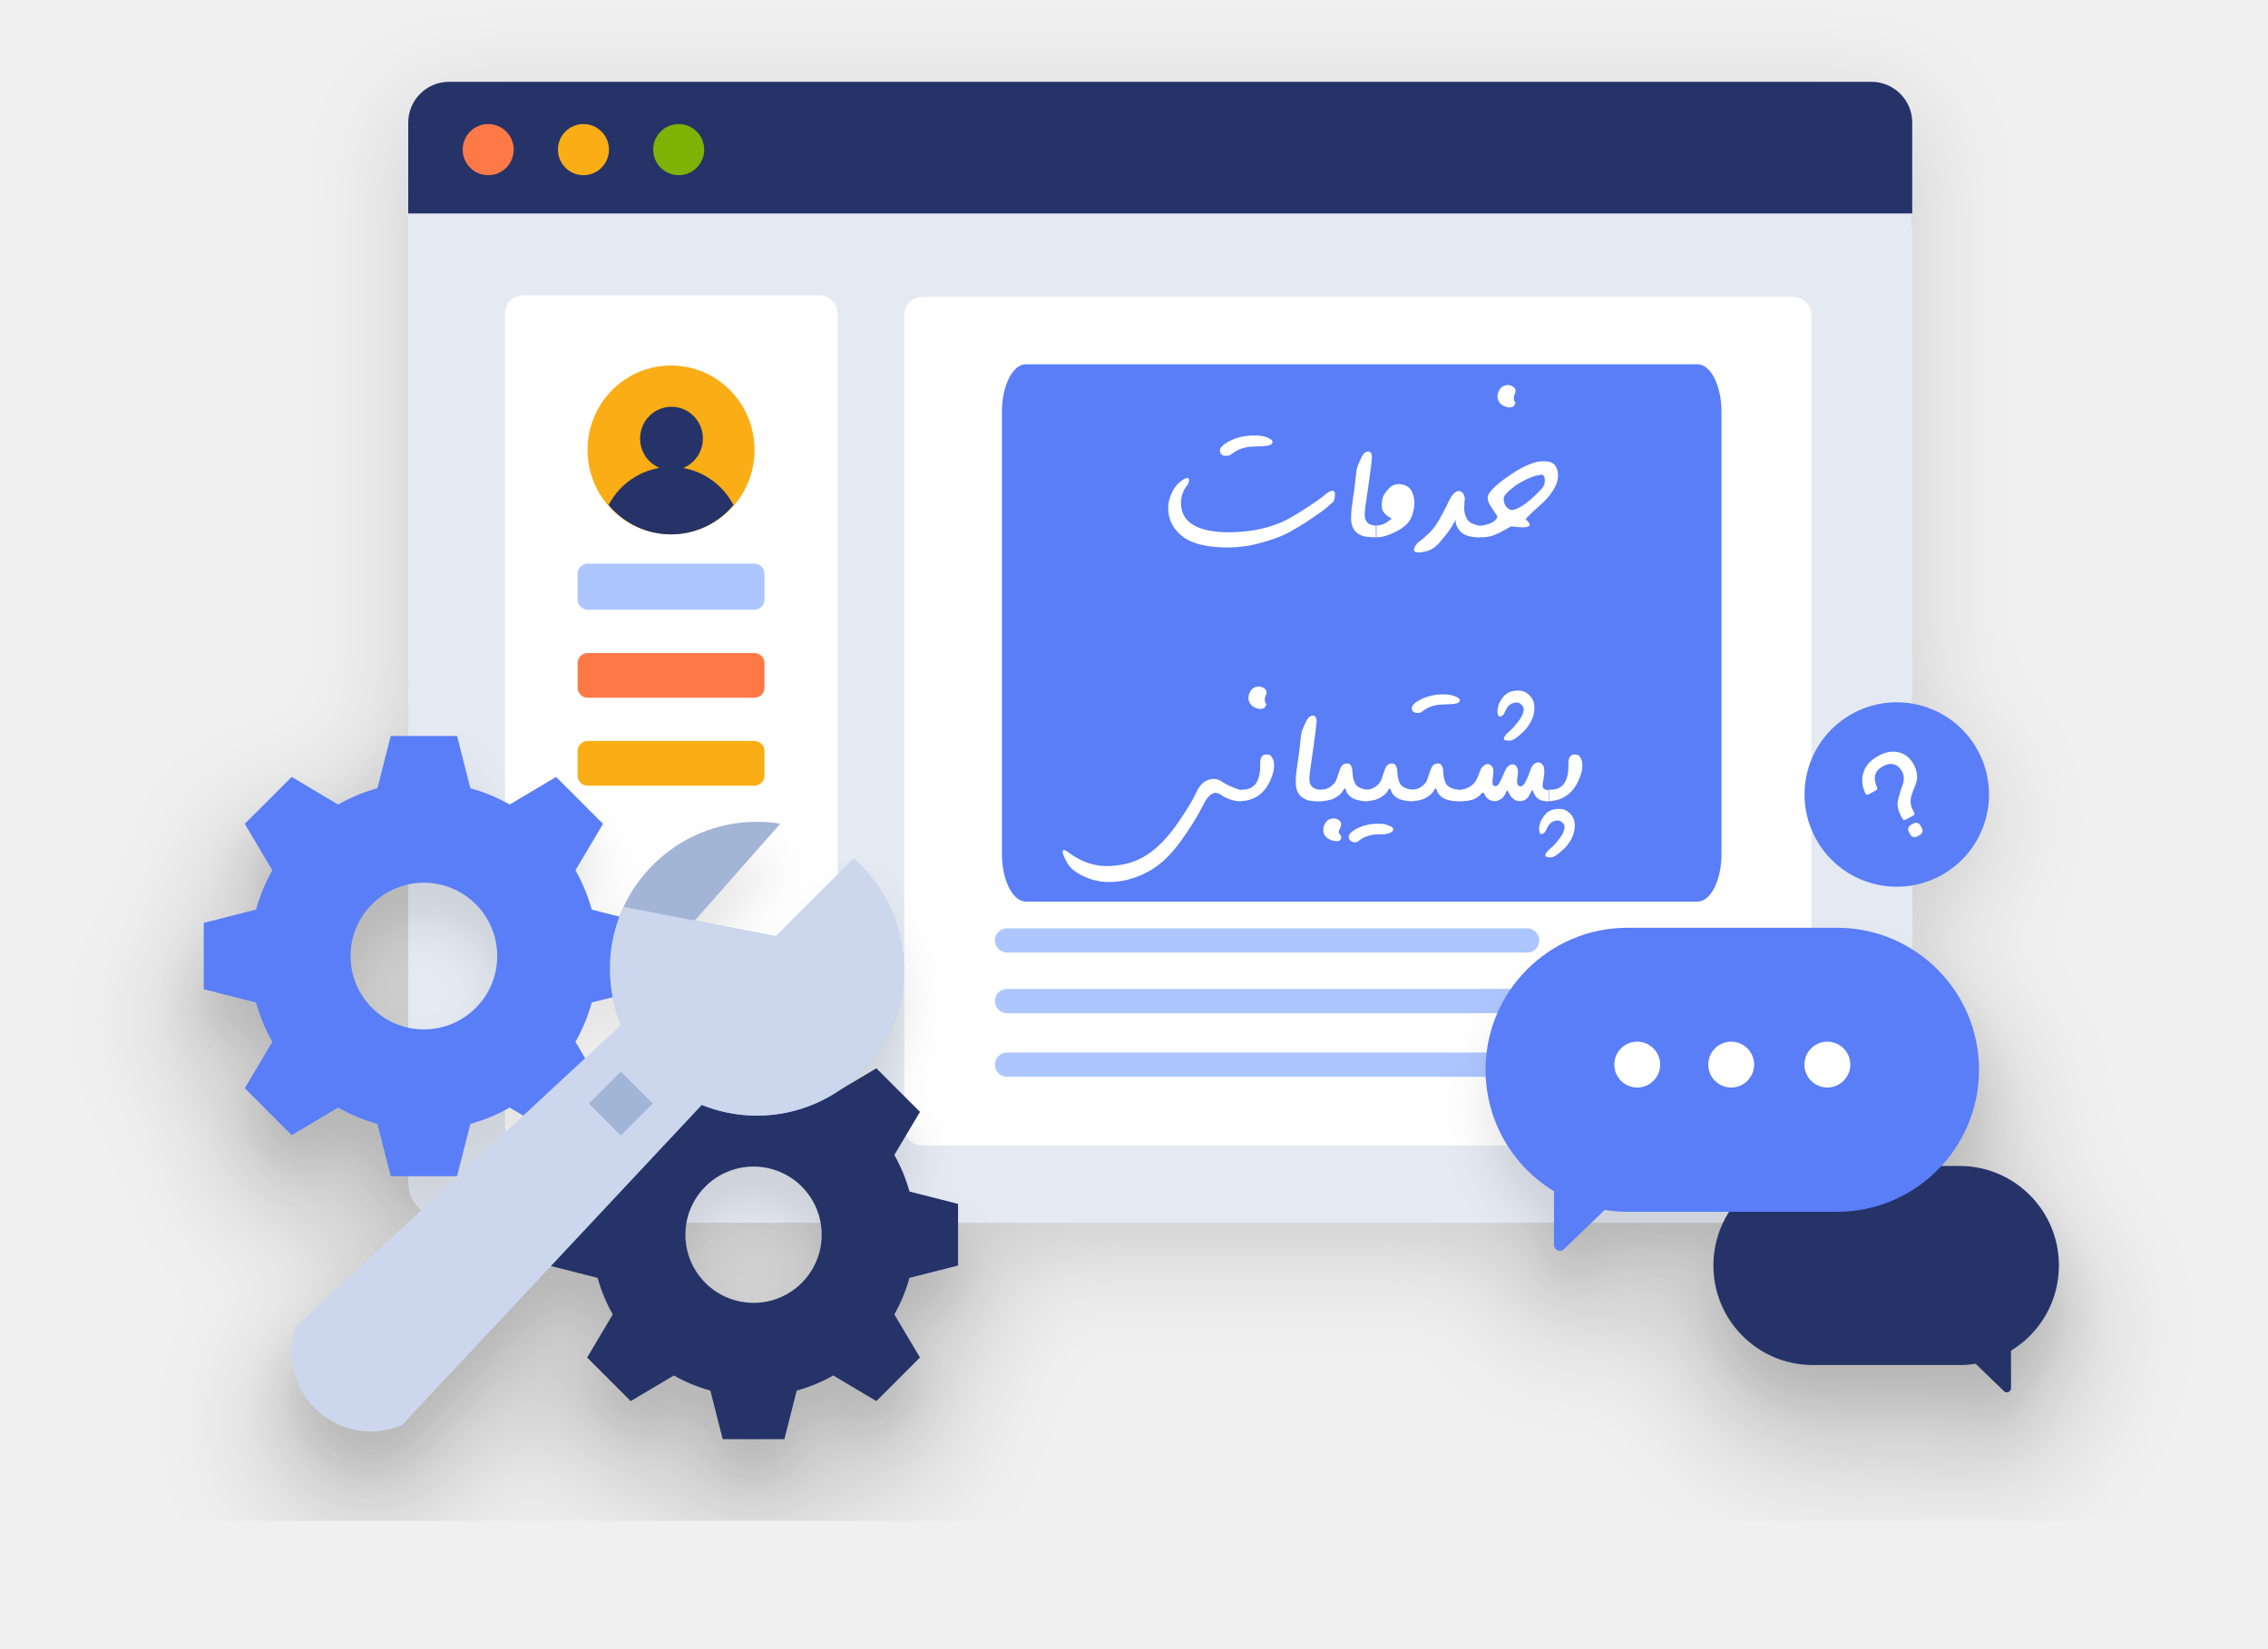
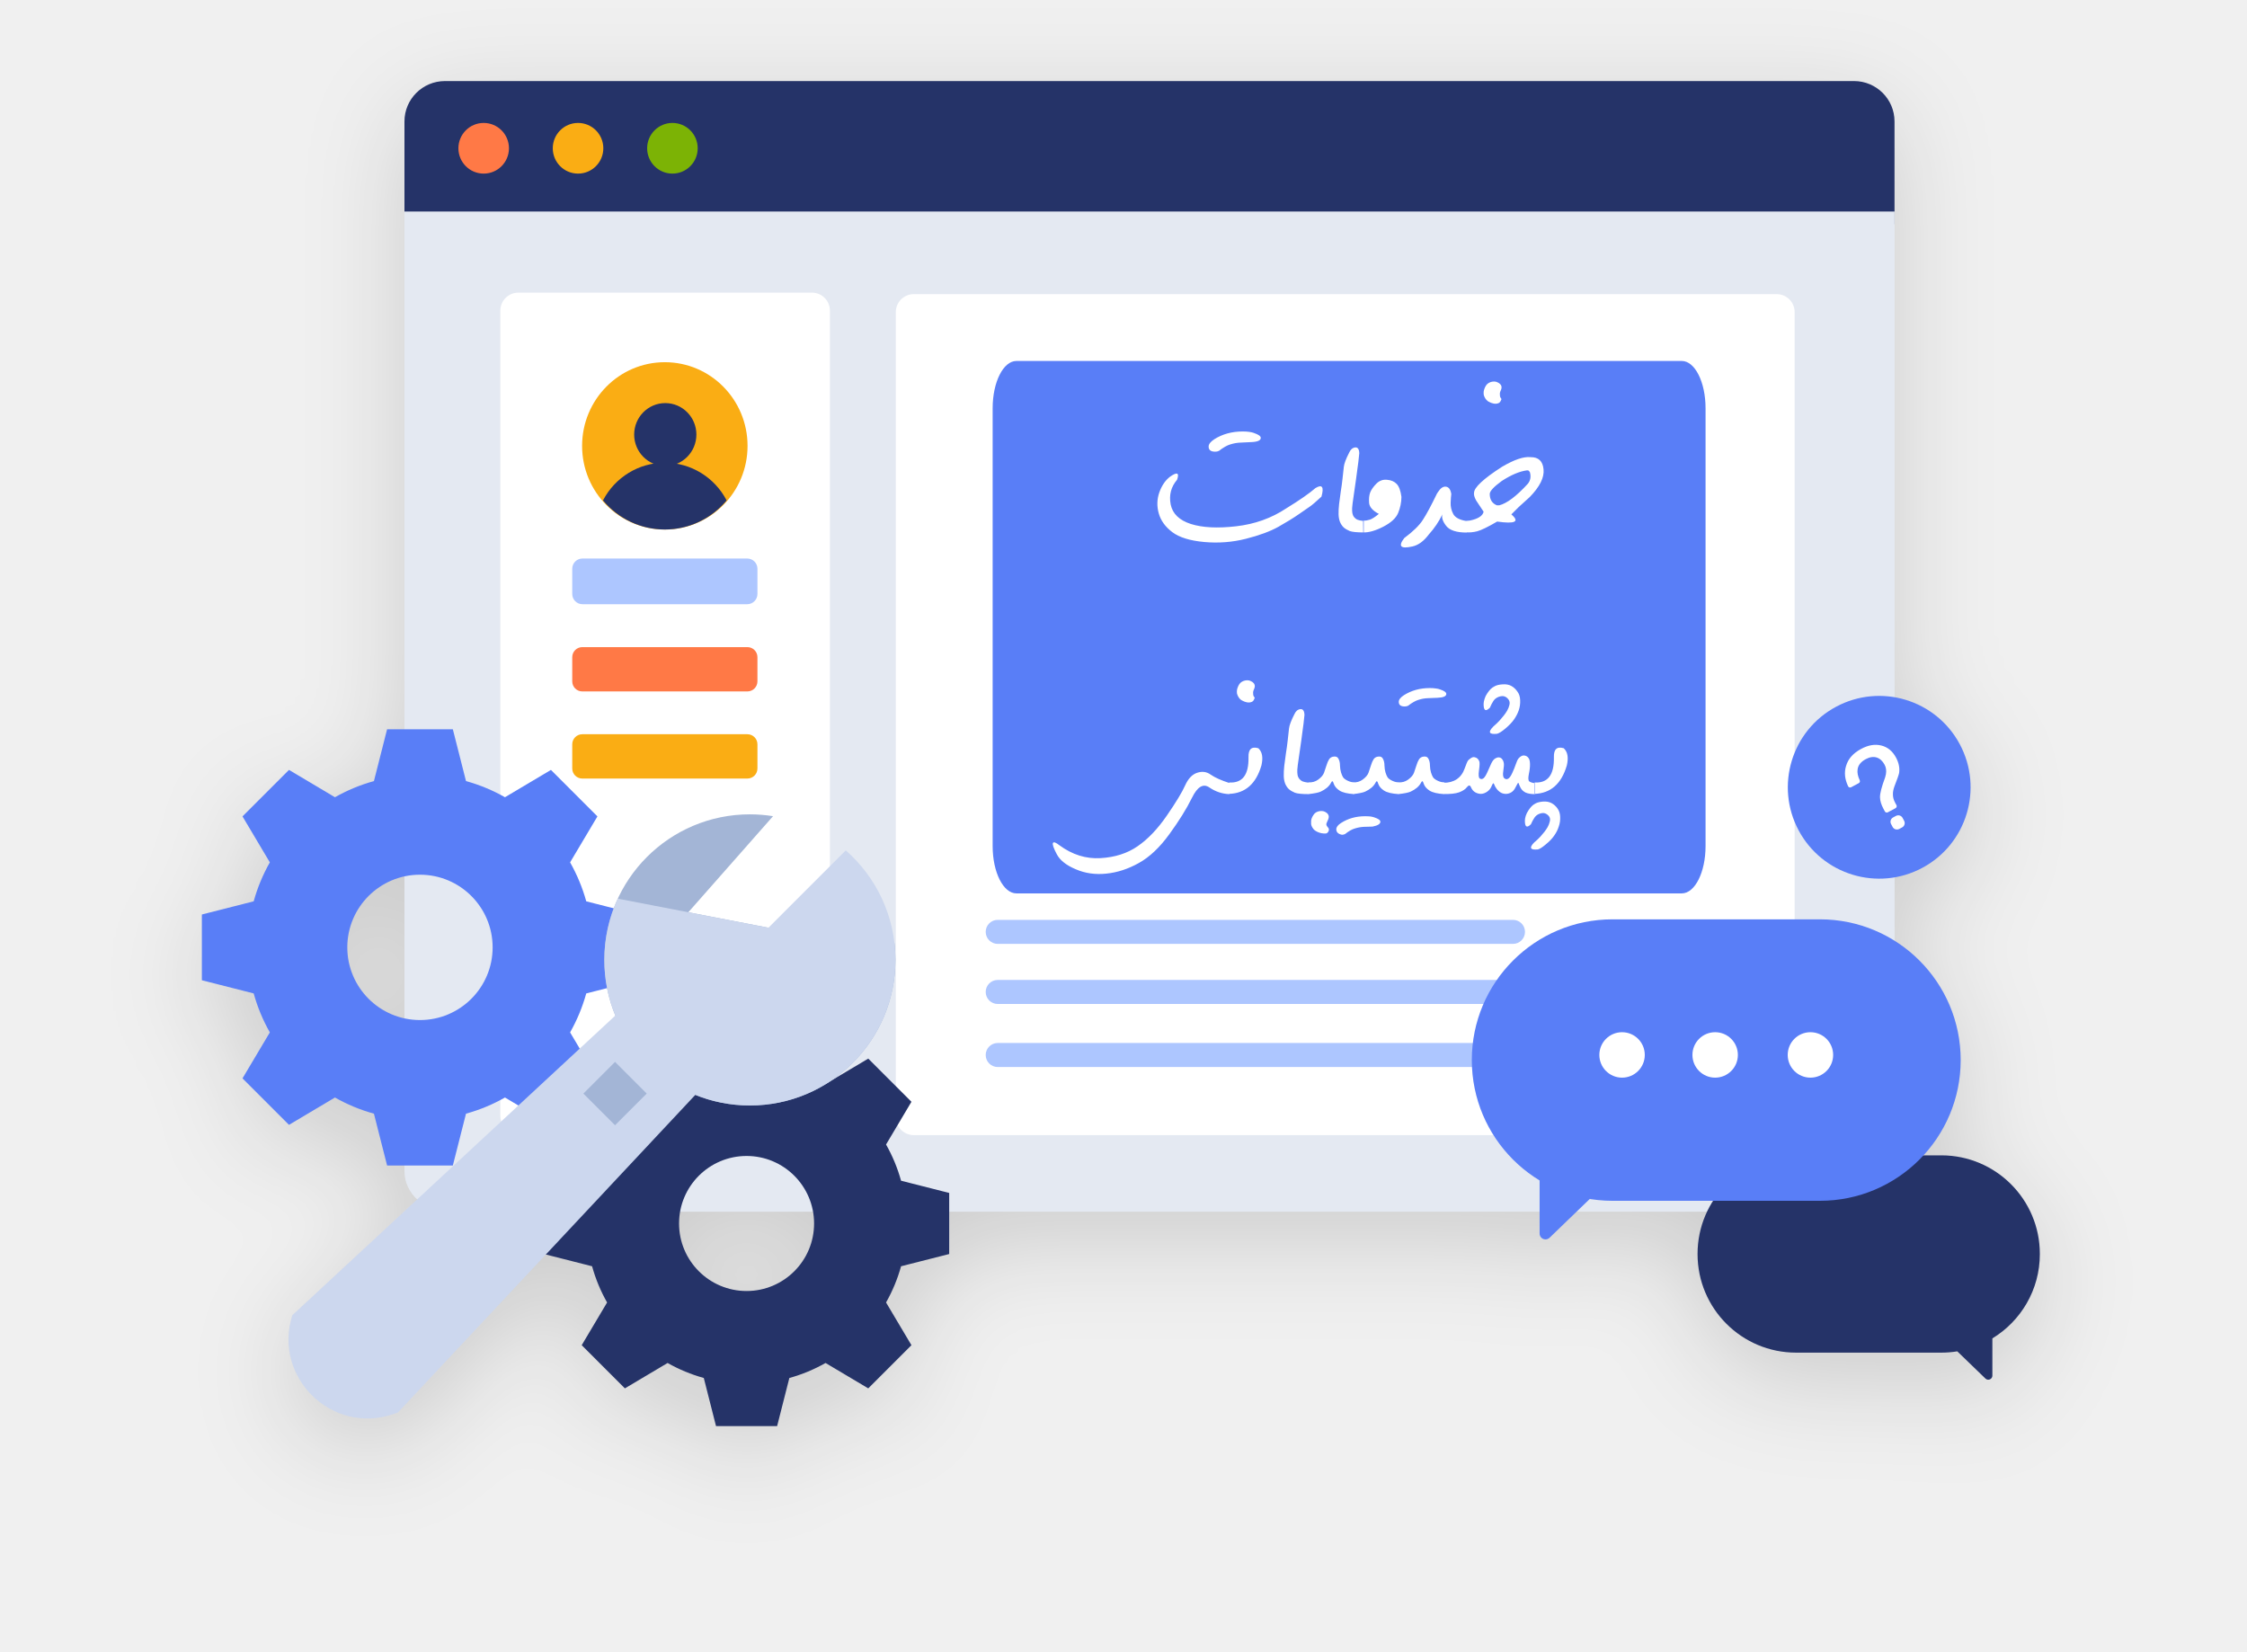
- <svg xmlns="http://www.w3.org/2000/svg" width="249" height="181" viewBox="0 0 249 181" fill="none">
-   <g clip-path="url(#clip0)" filter="url(#filter0_d)">
+ <svg xmlns="http://www.w3.org/2000/svg" width="249" height="183" viewBox="0 0 249 183" fill="none">
+   <g filter="url(#filter0_d)">
    <path fill-rule="evenodd" clip-rule="evenodd" d="M209.94 24.844H44.82V13.456C44.82 10.985 46.831 8.982 49.311 8.982H205.449C207.929 8.982 209.94 10.985 209.94 13.456V24.844Z" fill="#253368" />
    <path fill-rule="evenodd" clip-rule="evenodd" d="M56.4 16.43C56.4 17.981 55.146 19.238 53.599 19.238C52.052 19.238 50.798 17.981 50.798 16.43C50.798 14.88 52.052 13.623 53.599 13.623C55.146 13.623 56.4 14.88 56.4 16.43Z" fill="#FF7946" />
    <path fill-rule="evenodd" clip-rule="evenodd" d="M66.857 16.43C66.857 17.981 65.603 19.238 64.056 19.238C62.509 19.238 61.255 17.981 61.255 16.43C61.255 14.88 62.509 13.623 64.056 13.623C65.603 13.623 66.857 14.88 66.857 16.43Z" fill="#FAAD14" />
    <path fill-rule="evenodd" clip-rule="evenodd" d="M77.315 16.43C77.315 17.981 76.061 19.238 74.514 19.238C72.967 19.238 71.713 17.981 71.713 16.43C71.713 14.88 72.967 13.623 74.514 13.623C76.061 13.623 77.315 14.88 77.315 16.43Z" fill="#7CB305" />
    <path fill-rule="evenodd" clip-rule="evenodd" d="M49.822 134.276C47.06 134.276 44.82 132.276 44.82 129.808V23.441H209.949V129.808C209.949 132.276 207.709 134.276 204.947 134.276H49.822Z" fill="#E4E9F2" />
    <path d="M196.88 32.594H101.263C100.162 32.594 99.269 33.486 99.269 34.587V123.794C99.269 124.895 100.162 125.788 101.263 125.788H196.88C197.98 125.788 198.873 124.895 198.873 123.794V34.587C198.873 33.486 197.98 32.594 196.88 32.594Z" fill="white" />
    <path d="M89.974 32.428H57.438C56.338 32.428 55.445 33.32 55.445 34.421V123.628C55.445 124.729 56.338 125.621 57.438 125.621H89.974C91.074 125.621 91.966 124.729 91.966 123.628V34.421C91.966 33.32 91.074 32.428 89.974 32.428Z" fill="white" />
    <path d="M82.803 61.891H64.545C63.92 61.891 63.413 62.397 63.413 63.023V65.823C63.413 66.448 63.92 66.955 64.545 66.955H82.803C83.428 66.955 83.935 66.448 83.935 65.823V63.023C83.935 62.397 83.428 61.891 82.803 61.891Z" fill="#ADC6FF" />
    <path d="M82.82 71.709H64.528C63.912 71.709 63.413 72.208 63.413 72.824V75.505C63.413 76.121 63.912 76.62 64.528 76.62H82.82C83.436 76.62 83.935 76.121 83.935 75.505V72.824C83.935 72.208 83.436 71.709 82.82 71.709Z" fill="#FF7946" />
    <path d="M82.82 81.363H64.528C63.912 81.363 63.413 81.862 63.413 82.478V85.159C63.413 85.775 63.912 86.274 64.528 86.274H82.82C83.436 86.274 83.935 85.775 83.935 85.159V82.478C83.935 81.862 83.436 81.363 82.82 81.363Z" fill="#FAAD14" />
    <path d="M167.664 101.934H110.559C109.825 101.934 109.23 102.529 109.23 103.262V103.268C109.23 104.001 109.825 104.596 110.559 104.596H167.664C168.397 104.596 168.992 104.001 168.992 103.268V103.262C168.992 102.529 168.397 101.934 167.664 101.934Z" fill="#ADC6FF" />
    <path d="M167.664 115.578H110.559C109.825 115.578 109.23 116.173 109.23 116.907V116.912C109.23 117.646 109.825 118.241 110.559 118.241H167.664C168.397 118.241 168.992 117.646 168.992 116.912V116.907C168.992 116.173 168.397 115.578 167.664 115.578Z" fill="#ADC6FF" />
    <path d="M187.584 108.592H110.559C109.825 108.592 109.23 109.187 109.23 109.921V109.926C109.23 110.66 109.825 111.255 110.559 111.255H187.584C188.318 111.255 188.913 110.66 188.913 109.926V109.921C188.913 109.187 188.318 108.592 187.584 108.592Z" fill="#ADC6FF" />
    <path d="M73.672 58.68C78.735 58.68 82.839 54.529 82.839 49.409C82.839 44.288 78.735 40.137 73.672 40.137C68.609 40.137 64.505 44.288 64.505 49.409C64.505 54.529 68.609 58.68 73.672 58.68Z" fill="#FAAD14" />
    <path d="M73.673 58.678C76.315 58.679 78.822 57.499 80.522 55.453C79.183 52.882 76.545 51.272 73.671 51.272C70.797 51.272 68.16 52.882 66.82 55.453C68.521 57.499 71.03 58.68 73.673 58.678Z" fill="#253368" />
    <path d="M73.722 51.642C75.626 51.642 77.17 50.081 77.17 48.155C77.17 46.229 75.626 44.668 73.722 44.668C71.818 44.668 70.274 46.229 70.274 48.155C70.274 50.081 71.818 51.642 73.722 51.642Z" fill="#253368" />
    <path d="M186.365 40H112.634C111.179 40 110 42.344 110 45.234V93.766C110 96.657 111.179 99 112.634 99H186.365C187.821 99 189 96.657 189 93.766V45.234C189 42.344 187.821 40 186.365 40Z" fill="#597EF7" />
-     <g filter="url(#filter1_d)">
-       <path fill-rule="evenodd" clip-rule="evenodd" d="M46.538 113.036C42.091 113.036 38.486 109.43 38.486 104.983C38.486 100.535 42.091 96.929 46.538 96.929C50.986 96.929 54.591 100.535 54.591 104.983C54.591 109.43 50.986 113.036 46.538 113.036ZM70.707 108.626V101.339L64.965 99.88C64.544 98.356 63.938 96.908 63.175 95.561L66.204 90.468L61.052 85.316L55.959 88.345C54.613 87.581 53.165 86.976 51.64 86.555L50.181 80.812H42.896L41.437 86.555C39.912 86.976 38.464 87.581 37.118 88.345L32.025 85.316L26.873 90.468L29.902 95.561C29.138 96.908 28.533 98.356 28.112 99.88L22.37 101.339V108.626L28.112 110.085C28.533 111.609 29.138 113.057 29.902 114.404L26.873 119.497L32.025 124.649L37.118 121.62C38.464 122.384 39.912 122.989 41.437 123.41L42.896 129.153H50.181L51.64 123.41C53.165 122.989 54.613 122.384 55.959 121.62L61.052 124.649L66.204 119.497L63.175 114.404C63.938 113.057 64.544 111.609 64.965 110.085L70.707 108.626Z" fill="#597EF7" />
-       <path fill-rule="evenodd" clip-rule="evenodd" d="M82.731 143.062C78.599 143.062 75.249 139.712 75.249 135.58C75.249 131.448 78.599 128.098 82.731 128.098C86.863 128.098 90.212 131.448 90.212 135.58C90.212 139.712 86.863 143.062 82.731 143.062ZM105.184 138.964V132.195L99.85 130.84C99.458 129.423 98.896 128.078 98.187 126.827L101.001 122.095L96.215 117.309L91.483 120.123C90.232 119.413 88.887 118.851 87.471 118.46L86.115 113.125H79.346L77.991 118.46C76.575 118.851 75.229 119.413 73.979 120.123L69.247 117.309L64.461 122.095L67.275 126.827C66.565 128.078 66.003 129.423 65.612 130.84L60.277 132.195V138.964L65.612 140.32C66.003 141.737 66.565 143.082 67.275 144.333L64.461 149.065L69.247 153.851L73.979 151.037C75.229 151.747 76.575 152.309 77.991 152.7L79.346 158.035H86.115L87.471 152.7C88.887 152.309 90.232 151.747 91.483 151.037L96.215 153.851L101.001 149.065L98.187 144.333C98.896 143.082 99.458 141.737 99.85 140.32L105.184 138.964Z" fill="#253368" />
-       <path fill-rule="evenodd" clip-rule="evenodd" d="M85.152 102.805L76.278 101.091L85.665 90.445C84.828 90.311 83.97 90.24 83.096 90.24C74.187 90.24 66.966 97.462 66.966 106.371C66.966 115.28 74.187 122.502 83.096 122.502C92.004 122.502 99.225 115.28 99.225 106.371C99.225 105.744 99.189 105.126 99.119 104.517L85.152 102.805Z" fill="#A3B5D6" />
-       <path fill-rule="evenodd" clip-rule="evenodd" d="M85.153 102.806L68.462 99.584C67.503 101.647 66.967 103.947 66.967 106.372C66.967 108.556 67.402 110.638 68.188 112.537L32.392 145.746C30.21 152.621 36.795 159.046 43.613 156.695L44.089 156.531L77.05 121.33C78.918 122.086 80.959 122.503 83.097 122.503C92.005 122.503 99.227 115.281 99.227 106.372C99.227 101.534 97.096 97.193 93.722 94.236L85.153 102.806Z" fill="#CCD7EE" />
-       <path fill-rule="evenodd" clip-rule="evenodd" d="M68.156 124.693L64.647 121.184L68.156 117.674L71.666 121.184L68.156 124.693Z" fill="#A3B5D6" />
-     </g>
-     <g clip-path="url(#clip1)">
+     <path fill-rule="evenodd" clip-rule="evenodd" d="M46.538 113.036C42.091 113.036 38.486 109.43 38.486 104.983C38.486 100.535 42.091 96.929 46.538 96.929C50.986 96.929 54.591 100.535 54.591 104.983C54.591 109.43 50.986 113.036 46.538 113.036ZM70.707 108.626V101.339L64.965 99.88C64.544 98.356 63.938 96.908 63.175 95.561L66.204 90.468L61.052 85.316L55.959 88.345C54.613 87.581 53.165 86.976 51.64 86.555L50.181 80.812H42.896L41.437 86.555C39.912 86.976 38.464 87.581 37.118 88.345L32.025 85.316L26.873 90.468L29.902 95.561C29.138 96.908 28.533 98.356 28.112 99.88L22.37 101.339V108.626L28.112 110.085C28.533 111.609 29.138 113.057 29.902 114.404L26.873 119.497L32.025 124.649L37.118 121.62C38.464 122.384 39.912 122.989 41.437 123.41L42.896 129.153H50.181L51.64 123.41C53.165 122.989 54.613 122.384 55.959 121.62L61.052 124.649L66.204 119.497L63.175 114.404C63.938 113.057 64.544 111.609 64.965 110.085L70.707 108.626Z" fill="#597EF7" />
+     <path fill-rule="evenodd" clip-rule="evenodd" d="M82.731 143.062C78.599 143.062 75.249 139.712 75.249 135.58C75.249 131.448 78.599 128.098 82.731 128.098C86.863 128.098 90.212 131.448 90.212 135.58C90.212 139.712 86.863 143.062 82.731 143.062ZM105.184 138.964V132.195L99.85 130.84C99.458 129.423 98.896 128.078 98.187 126.827L101.001 122.095L96.215 117.309L91.483 120.123C90.232 119.413 88.887 118.851 87.471 118.46L86.115 113.125H79.346L77.991 118.46C76.575 118.851 75.229 119.413 73.979 120.123L69.247 117.309L64.461 122.095L67.275 126.827C66.565 128.078 66.003 129.423 65.612 130.84L60.277 132.195V138.964L65.612 140.32C66.003 141.737 66.565 143.082 67.275 144.333L64.461 149.065L69.247 153.851L73.979 151.037C75.229 151.747 76.575 152.309 77.991 152.7L79.346 158.035H86.115L87.471 152.7C88.887 152.309 90.232 151.747 91.483 151.037L96.215 153.851L101.001 149.065L98.187 144.333C98.896 143.082 99.458 141.737 99.85 140.32L105.184 138.964Z" fill="#253368" />
+     <path fill-rule="evenodd" clip-rule="evenodd" d="M85.152 102.805L76.278 101.091L85.665 90.445C84.828 90.311 83.97 90.24 83.096 90.24C74.187 90.24 66.966 97.462 66.966 106.371C66.966 115.28 74.187 122.502 83.096 122.502C92.004 122.502 99.225 115.28 99.225 106.371C99.225 105.744 99.189 105.126 99.119 104.517L85.152 102.805Z" fill="#A3B5D6" />
+     <path fill-rule="evenodd" clip-rule="evenodd" d="M85.153 102.806L68.462 99.584C67.503 101.647 66.967 103.947 66.967 106.372C66.967 108.556 67.402 110.638 68.188 112.537L32.392 145.746C30.21 152.621 36.795 159.046 43.613 156.695L44.089 156.531L77.05 121.33C78.918 122.086 80.959 122.503 83.097 122.503C92.005 122.503 99.227 115.281 99.227 106.372C99.227 101.534 97.096 97.193 93.722 94.236L85.153 102.806Z" fill="#CCD7EE" />
+     <path fill-rule="evenodd" clip-rule="evenodd" d="M68.156 124.693L64.647 121.184L68.156 117.674L71.666 121.184L68.156 124.693Z" fill="#A3B5D6" />
+     <g clip-path="url(#clip0)">
      <path fill-rule="evenodd" clip-rule="evenodd" d="M203.464 78.317C198.534 80.956 196.678 87.092 199.317 92.022C201.957 96.952 208.093 98.808 213.022 96.169C217.952 93.529 219.809 87.393 217.169 82.464C214.53 77.534 208.394 75.677 203.464 78.317Z" fill="#597EF7" />
      <path fill-rule="evenodd" clip-rule="evenodd" d="M208.476 82.613C209.171 82.783 209.721 83.232 210.108 83.954C210.424 84.544 210.531 85.122 210.449 85.662C210.411 85.852 210.242 86.346 209.928 87.149C209.815 87.457 209.756 87.752 209.763 88.027C209.76 88.339 209.841 88.636 210.002 88.937L210.155 89.223C210.219 89.342 210.174 89.491 210.055 89.555L209.199 90.013C209.08 90.077 208.931 90.032 208.867 89.912L208.714 89.627C208.476 89.181 208.342 88.757 208.331 88.361C208.319 87.933 208.512 87.195 208.904 86.133L208.986 85.794C209.054 85.401 209.008 85.054 208.84 84.741C208.615 84.32 208.32 84.059 207.963 83.941C207.593 83.829 207.191 83.889 206.758 84.121C206.216 84.411 205.909 84.793 205.849 85.259C205.795 85.611 205.876 86.019 206.085 86.467C206.139 86.585 206.092 86.724 205.978 86.785L205.133 87.237C205.01 87.303 204.855 87.253 204.796 87.127C204.423 86.334 204.348 85.587 204.573 84.873C204.802 84.084 205.365 83.457 206.244 82.987C207.026 82.568 207.762 82.437 208.476 82.613Z" fill="white" />
      <path fill-rule="evenodd" clip-rule="evenodd" d="M210.782 91.688L210.464 91.859C210.2 92 209.871 91.901 209.729 91.637L209.559 91.318C209.417 91.054 209.517 90.725 209.781 90.584L210.1 90.413C210.364 90.272 210.693 90.371 210.834 90.635L211.005 90.954C211.146 91.218 211.047 91.547 210.782 91.688Z" fill="white" />
    </g>
-     <g filter="url(#filter2_d)">
-       <path fill-rule="evenodd" clip-rule="evenodd" d="M199.03 128.029C193.002 128.029 188.114 132.917 188.114 138.946V138.974C188.114 145.003 193.002 149.891 199.03 149.891H215.128C215.729 149.891 216.319 149.842 216.894 149.748L220.013 152.761C220.098 152.843 220.211 152.889 220.329 152.889C220.58 152.889 220.784 152.685 220.784 152.434L220.784 148.313C223.937 146.399 226.044 142.932 226.044 138.974V138.946C226.044 132.917 221.157 128.029 215.128 128.029H199.03Z" fill="#253368" />
-       <path d="M201.677 101.875H178.692C170.079 101.875 163.098 108.857 163.098 117.47C163.098 126.083 170.079 133.066 178.692 133.066H201.677C210.29 133.066 217.272 126.083 217.272 117.47C217.272 108.857 210.29 101.875 201.677 101.875Z" fill="#597EF7" />
-       <path fill-rule="evenodd" clip-rule="evenodd" d="M170.611 128.529V136.694C170.611 137.052 170.902 137.343 171.261 137.343C171.429 137.343 171.591 137.278 171.712 137.161L177.711 131.372L170.611 128.529Z" fill="#597EF7" />
-       <path d="M179.748 119.419C181.139 119.419 182.266 118.291 182.266 116.901C182.266 115.51 181.139 114.383 179.748 114.383C178.358 114.383 177.23 115.51 177.23 116.901C177.23 118.291 178.358 119.419 179.748 119.419Z" fill="white" />
-       <path d="M190.064 119.419C191.454 119.419 192.582 118.291 192.582 116.901C192.582 115.51 191.454 114.383 190.064 114.383C188.673 114.383 187.546 115.51 187.546 116.901C187.546 118.291 188.673 119.419 190.064 119.419Z" fill="white" />
-       <path d="M200.622 119.419C202.013 119.419 203.14 118.291 203.14 116.901C203.14 115.51 202.013 114.383 200.622 114.383C199.232 114.383 198.104 115.51 198.104 116.901C198.104 118.291 199.232 119.419 200.622 119.419Z" fill="white" />
-     </g>
+     <path fill-rule="evenodd" clip-rule="evenodd" d="M199.03 128.029C193.002 128.029 188.114 132.917 188.114 138.946V138.974C188.114 145.003 193.002 149.891 199.03 149.891H215.128C215.729 149.891 216.319 149.842 216.894 149.748L220.013 152.761C220.098 152.843 220.211 152.889 220.329 152.889C220.58 152.889 220.784 152.685 220.784 152.434L220.784 148.313C223.937 146.399 226.044 142.932 226.044 138.974V138.946C226.044 132.917 221.157 128.029 215.128 128.029H199.03Z" fill="#253368" />
+     <path d="M201.677 101.875H178.692C170.079 101.875 163.098 108.857 163.098 117.47C163.098 126.083 170.079 133.066 178.692 133.066H201.677C210.29 133.066 217.272 126.083 217.272 117.47C217.272 108.857 210.29 101.875 201.677 101.875Z" fill="#597EF7" />
+     <path fill-rule="evenodd" clip-rule="evenodd" d="M170.611 128.529V136.694C170.611 137.052 170.902 137.343 171.261 137.343C171.429 137.343 171.591 137.278 171.712 137.161L177.711 131.372L170.611 128.529Z" fill="#597EF7" />
+     <path d="M179.748 119.419C181.139 119.419 182.266 118.291 182.266 116.901C182.266 115.51 181.139 114.383 179.748 114.383C178.358 114.383 177.23 115.51 177.23 116.901C177.23 118.291 178.358 119.419 179.748 119.419Z" fill="white" />
+     <path d="M190.064 119.419C191.454 119.419 192.582 118.291 192.582 116.901C192.582 115.51 191.454 114.383 190.064 114.383C188.673 114.383 187.546 115.51 187.546 116.901C187.546 118.291 188.673 119.419 190.064 119.419Z" fill="white" />
+     <path d="M200.622 119.419C202.013 119.419 203.14 118.291 203.14 116.901C203.14 115.51 202.013 114.383 200.622 114.383C199.232 114.383 198.104 115.51 198.104 116.901C198.104 118.291 199.232 119.419 200.622 119.419Z" fill="white" />
    <path d="M134.557 48.677C135.463 48.101 136.515 47.813 137.714 47.813C137.979 47.813 138.215 47.828 138.422 47.856C138.63 47.884 138.814 47.927 138.975 47.983H138.96C139.461 48.153 139.711 48.333 139.711 48.522C139.711 48.805 139.366 48.96 138.677 48.989C138.309 49.008 137.922 49.026 137.516 49.045C137.12 49.055 136.728 49.121 136.341 49.244C135.982 49.347 135.553 49.593 135.052 49.98V49.966C134.977 50.004 134.906 50.027 134.84 50.037C134.774 50.046 134.708 50.051 134.642 50.051C134.17 50.051 133.934 49.862 133.934 49.484C133.934 49.22 134.141 48.951 134.557 48.677ZM145.771 54.086C146.517 53.633 146.739 53.95 146.437 55.035C145.823 55.602 145.399 55.965 145.163 56.126C144.927 56.286 144.511 56.574 143.917 56.989C143.331 57.395 142.581 57.858 141.665 58.377C140.749 58.887 139.546 59.33 138.054 59.708C136.563 60.086 135.029 60.204 133.452 60.062C131.876 59.92 130.696 59.557 129.912 58.972C129.138 58.386 128.638 57.697 128.411 56.904C128.185 56.111 128.203 55.333 128.468 54.568C128.742 53.803 129.138 53.223 129.657 52.826C130.45 52.269 130.71 52.383 130.436 53.166C129.766 53.95 129.53 54.861 129.728 55.899C129.936 56.928 130.681 57.65 131.965 58.065C133.249 58.471 134.92 58.556 136.978 58.32C139.045 58.084 140.896 57.423 142.529 56.338C143.992 55.441 145.073 54.691 145.771 54.086ZM151.124 57.74C150.765 57.693 150.525 57.641 150.402 57.584C150.279 57.527 150.166 57.438 150.062 57.315C149.958 57.183 149.892 57.036 149.864 56.876C149.835 56.706 149.826 56.513 149.835 56.295C149.845 56.078 149.906 55.592 150.02 54.837C150.133 54.082 150.218 53.492 150.274 53.067C150.331 52.633 150.383 52.241 150.43 51.892C150.487 51.542 150.553 50.985 150.628 50.221C150.61 49.758 150.454 49.546 150.161 49.584C149.878 49.621 149.661 49.81 149.51 50.15C149.151 50.849 148.953 51.377 148.915 51.736C148.877 52.085 148.83 52.515 148.773 53.024C148.717 53.534 148.651 54.02 148.575 54.483C148.509 54.946 148.448 55.403 148.391 55.856C148.344 56.3 148.325 56.682 148.334 57.003C148.344 57.315 148.396 57.593 148.49 57.839C148.594 58.084 148.731 58.287 148.901 58.448C149.071 58.599 149.293 58.731 149.566 58.844C149.84 58.948 150.359 59 151.124 59V57.74ZM151.053 57.711C151.318 57.702 151.568 57.66 151.804 57.584C152.04 57.508 152.37 57.296 152.795 56.947C152.125 56.597 151.766 56.196 151.719 55.743C151.681 55.281 151.719 54.894 151.832 54.582C151.955 54.27 152.181 53.945 152.512 53.605C152.852 53.265 153.248 53.119 153.701 53.166C154.164 53.204 154.522 53.359 154.777 53.633C155.032 53.898 155.207 54.374 155.301 55.063C155.292 55.687 155.169 56.281 154.933 56.848C154.697 57.414 154.15 57.919 153.291 58.363C152.431 58.806 151.69 59.019 151.067 59L151.053 57.711ZM160.824 54.752C160.795 54.941 160.772 55.257 160.753 55.701C160.734 56.144 160.833 56.569 161.05 56.975C161.277 57.372 161.772 57.627 162.537 57.74V59.014C161.414 59.014 160.659 58.773 160.271 58.292C159.884 57.801 159.738 57.372 159.833 57.003C159.455 57.796 158.955 58.537 158.332 59.227C157.775 59.972 157.166 60.416 156.505 60.558C155.202 60.85 154.905 60.539 155.613 59.623C156.595 58.896 157.284 58.221 157.68 57.598C158.086 56.975 158.605 56.008 159.238 54.695L159.351 54.525C159.634 54.082 159.932 53.883 160.243 53.931C160.555 53.978 160.748 54.252 160.824 54.752ZM166.219 43.891C166.209 43.787 166.205 43.693 166.205 43.608C166.214 43.514 166.238 43.424 166.275 43.339C166.323 43.245 166.356 43.155 166.375 43.07C166.403 42.975 166.403 42.881 166.375 42.787C166.346 42.692 166.299 42.617 166.233 42.56C166.176 42.494 166.087 42.433 165.964 42.376C165.851 42.31 165.718 42.277 165.567 42.277C165.426 42.277 165.289 42.3 165.157 42.348C165.025 42.395 164.907 42.466 164.803 42.56C164.708 42.654 164.628 42.773 164.562 42.914C164.496 43.056 164.449 43.197 164.42 43.339C164.402 43.48 164.402 43.617 164.42 43.749C164.449 43.872 164.505 44.004 164.59 44.146C164.675 44.278 164.77 44.382 164.874 44.458C164.977 44.524 165.114 44.59 165.284 44.656C165.464 44.722 165.629 44.75 165.78 44.741C165.94 44.722 166.054 44.689 166.12 44.642C166.195 44.594 166.252 44.528 166.29 44.443C166.337 44.358 166.365 44.297 166.375 44.259C166.384 44.212 166.365 44.165 166.318 44.118C166.271 44.071 166.238 43.995 166.219 43.891ZM169.617 50.66C170.486 50.65 170.962 51.099 171.047 52.005C171.142 52.911 170.632 53.935 169.518 55.078L168.3 56.182L167.479 57.003C168.432 57.815 167.909 58.08 165.907 57.796C164.888 58.391 164.151 58.75 163.698 58.873C163.245 58.986 162.825 59.024 162.438 58.986V57.726L162.891 57.683C163.797 57.494 164.302 57.169 164.406 56.706L163.571 55.446C163.382 55.096 163.306 54.818 163.344 54.61C163.354 54.016 164.383 53.057 166.431 51.736C167.791 50.933 168.853 50.575 169.617 50.66ZM165.086 54.738C165.086 55.361 165.35 55.781 165.879 55.998H166.134C166.993 55.781 168.055 54.978 169.32 53.591C169.603 53.232 169.674 52.807 169.532 52.316L169.391 52.147L169.235 52.118C168.404 52.222 167.46 52.618 166.403 53.308C165.525 53.95 165.086 54.426 165.086 54.738ZM132.659 85.635C133.216 85.447 133.721 85.517 134.174 85.848C134.637 86.169 135.321 86.475 136.228 86.768V88C135.435 87.972 134.698 87.726 134.019 87.264C133.339 86.792 132.697 87.169 132.093 88.397C131.489 89.624 130.653 90.969 129.586 92.432C128.52 93.905 127.392 94.972 126.202 95.632C125.022 96.293 123.823 96.685 122.605 96.808C121.388 96.94 120.255 96.779 119.207 96.326C118.15 95.882 117.446 95.321 117.097 94.641C116.738 93.961 116.602 93.551 116.687 93.409C116.762 93.268 116.998 93.353 117.395 93.664C118.82 94.712 120.34 95.189 121.954 95.094C123.559 95 124.928 94.561 126.061 93.777C127.203 92.994 128.284 91.861 129.303 90.379C130.323 88.897 130.998 87.783 131.328 87.037C131.668 86.282 132.112 85.815 132.659 85.635ZM138.875 76.998C138.866 76.894 138.861 76.799 138.861 76.714C138.871 76.62 138.894 76.53 138.932 76.445C138.979 76.351 139.012 76.261 139.031 76.176C139.06 76.082 139.06 75.987 139.031 75.893C139.003 75.799 138.956 75.723 138.89 75.666C138.833 75.6 138.743 75.539 138.621 75.482C138.507 75.416 138.375 75.383 138.224 75.383C138.083 75.383 137.946 75.407 137.813 75.454C137.681 75.501 137.563 75.572 137.459 75.666C137.365 75.761 137.285 75.879 137.219 76.02C137.153 76.162 137.105 76.304 137.077 76.445C137.058 76.587 137.058 76.724 137.077 76.856C137.105 76.979 137.162 77.111 137.247 77.252C137.332 77.385 137.426 77.488 137.53 77.564C137.634 77.63 137.771 77.696 137.941 77.762C138.12 77.828 138.285 77.857 138.437 77.847C138.597 77.828 138.71 77.795 138.776 77.748C138.852 77.701 138.909 77.635 138.946 77.55C138.993 77.465 139.022 77.403 139.031 77.366C139.041 77.319 139.022 77.271 138.975 77.224C138.927 77.177 138.894 77.101 138.875 76.998ZM139.442 82.916C139.876 83.313 139.989 83.95 139.782 84.828C139.187 86.858 137.998 87.906 136.213 87.972V86.711C137.677 86.796 138.389 85.867 138.352 83.922C138.323 83.025 138.687 82.69 139.442 82.916ZM145.049 86.74C144.691 86.692 144.45 86.641 144.327 86.584C144.204 86.527 144.091 86.438 143.987 86.315C143.883 86.183 143.817 86.037 143.789 85.876C143.761 85.706 143.751 85.513 143.761 85.295C143.77 85.078 143.832 84.592 143.945 83.837C144.058 83.082 144.143 82.492 144.2 82.067C144.256 81.633 144.308 81.241 144.355 80.892C144.412 80.542 144.478 79.985 144.554 79.221C144.535 78.758 144.379 78.546 144.086 78.584C143.803 78.621 143.586 78.81 143.435 79.15C143.076 79.849 142.878 80.377 142.84 80.736C142.803 81.085 142.755 81.515 142.699 82.024C142.642 82.534 142.576 83.02 142.5 83.483C142.434 83.945 142.373 84.403 142.316 84.856C142.269 85.3 142.25 85.683 142.26 86.003C142.269 86.315 142.321 86.593 142.416 86.839C142.519 87.084 142.656 87.287 142.826 87.448C142.996 87.599 143.218 87.731 143.492 87.844C143.765 87.948 144.285 88 145.049 88V86.74ZM147.018 91.498C146.97 91.413 146.966 91.318 147.003 91.214C147.051 91.111 147.093 91.011 147.131 90.917C147.178 90.832 147.211 90.742 147.23 90.648C147.258 90.563 147.258 90.473 147.23 90.379C147.202 90.284 147.154 90.204 147.088 90.138C147.032 90.082 146.942 90.02 146.819 89.954C146.706 89.897 146.574 89.869 146.423 89.869C146.281 89.869 146.144 89.893 146.012 89.94C145.88 89.987 145.767 90.058 145.672 90.152C145.587 90.247 145.507 90.365 145.432 90.506C145.356 90.648 145.309 90.79 145.29 90.931C145.281 91.082 145.281 91.219 145.29 91.342C145.309 91.465 145.361 91.592 145.446 91.724C145.531 91.866 145.625 91.97 145.729 92.036C145.833 92.111 145.97 92.182 146.14 92.248C146.319 92.314 146.498 92.352 146.678 92.361C146.857 92.38 146.98 92.366 147.046 92.319C147.121 92.272 147.178 92.206 147.216 92.121C147.263 92.036 147.277 91.955 147.258 91.88C147.249 91.814 147.221 91.757 147.173 91.71C147.126 91.663 147.074 91.592 147.018 91.498ZM150.076 88V86.683C149.868 86.702 149.632 86.65 149.368 86.527C149.104 86.405 148.924 86.272 148.83 86.131C148.745 85.989 148.67 85.81 148.604 85.593C148.537 85.366 148.5 85.111 148.49 84.828C148.49 84.545 148.438 84.304 148.334 84.106C148.24 83.898 148.07 83.809 147.825 83.837C147.589 83.856 147.409 83.955 147.287 84.134C147.173 84.314 147.074 84.545 146.989 84.828C146.904 85.111 146.815 85.38 146.72 85.635C146.626 85.89 146.413 86.14 146.083 86.386C145.762 86.622 145.394 86.726 144.979 86.697V88C145.668 87.924 146.13 87.83 146.366 87.717C146.612 87.603 146.838 87.462 147.046 87.292C147.254 87.113 147.409 86.919 147.513 86.711C147.617 86.494 147.711 86.537 147.796 86.839C147.891 87.132 148.103 87.386 148.434 87.603C148.764 87.821 149.312 87.953 150.076 88ZM155.004 88V86.683C154.796 86.702 154.56 86.65 154.296 86.527C154.032 86.405 153.852 86.272 153.758 86.131C153.673 85.989 153.597 85.81 153.531 85.593C153.465 85.366 153.427 85.111 153.418 84.828C153.418 84.545 153.366 84.304 153.262 84.106C153.168 83.898 152.998 83.809 152.752 83.837C152.516 83.856 152.337 83.955 152.214 84.134C152.101 84.314 152.002 84.545 151.917 84.828C151.832 85.111 151.742 85.38 151.648 85.635C151.554 85.89 151.341 86.14 151.011 86.386C150.69 86.622 150.322 86.726 149.906 86.697V88C150.595 87.924 151.058 87.83 151.294 87.717C151.539 87.603 151.766 87.462 151.974 87.292C152.181 87.113 152.337 86.919 152.441 86.711C152.545 86.494 152.639 86.537 152.724 86.839C152.819 87.132 153.031 87.386 153.361 87.603C153.692 87.821 154.239 87.953 155.004 88ZM148.604 91.2C149.378 90.7 150.265 90.45 151.266 90.45C151.492 90.45 151.695 90.459 151.875 90.478C152.054 90.506 152.205 90.544 152.328 90.591C152.752 90.733 152.965 90.889 152.965 91.059C152.965 91.304 152.677 91.483 152.101 91.597C151.79 91.606 151.464 91.616 151.124 91.625C150.784 91.644 150.454 91.705 150.133 91.809C149.821 91.894 149.458 92.102 149.042 92.432C148.976 92.46 148.915 92.479 148.858 92.489C148.802 92.498 148.75 92.503 148.703 92.503C148.287 92.418 148.08 92.215 148.08 91.894C148.08 91.658 148.254 91.427 148.604 91.2ZM155.57 77.04C156.401 76.511 157.359 76.247 158.445 76.247C158.69 76.247 158.907 76.261 159.096 76.29C159.285 76.308 159.45 76.346 159.592 76.403C160.045 76.554 160.271 76.719 160.271 76.898C160.271 77.153 159.955 77.295 159.323 77.323C158.992 77.333 158.643 77.347 158.275 77.366C157.907 77.375 157.548 77.436 157.199 77.55C156.868 77.644 156.477 77.866 156.023 78.215C155.957 78.244 155.891 78.263 155.825 78.272C155.769 78.281 155.712 78.286 155.655 78.286C155.221 78.286 155.004 78.116 155.004 77.776C155.004 77.531 155.193 77.285 155.57 77.04ZM160.045 88V86.683C159.837 86.702 159.601 86.65 159.337 86.527C159.073 86.405 158.893 86.272 158.799 86.131C158.714 85.989 158.638 85.81 158.572 85.593C158.506 85.366 158.468 85.111 158.459 84.828C158.459 84.545 158.407 84.304 158.303 84.106C158.209 83.898 158.039 83.809 157.793 83.837C157.557 83.856 157.378 83.955 157.255 84.134C157.142 84.314 157.043 84.545 156.958 84.828C156.873 85.111 156.783 85.38 156.689 85.635C156.595 85.89 156.382 86.14 156.052 86.386C155.731 86.622 155.363 86.726 154.947 86.697V88C155.636 87.924 156.099 87.83 156.335 87.717C156.58 87.603 156.807 87.462 157.015 87.292C157.222 87.113 157.378 86.919 157.482 86.711C157.586 86.494 157.68 86.537 157.765 86.839C157.86 87.132 158.072 87.386 158.402 87.603C158.733 87.821 159.28 87.953 160.045 88ZM165.1 78.428C164.628 78.89 164.397 78.744 164.406 77.989C164.406 77.857 164.439 77.682 164.505 77.465C164.571 77.238 164.671 77.031 164.803 76.842C164.935 76.644 165.058 76.488 165.171 76.374C165.284 76.252 165.445 76.138 165.652 76.035C165.869 75.921 166.157 75.855 166.516 75.836C166.884 75.808 167.201 75.865 167.465 76.006C167.729 76.148 167.956 76.356 168.145 76.629C168.343 76.894 168.447 77.215 168.456 77.592C168.475 77.97 168.423 78.343 168.3 78.711C168.178 79.07 167.998 79.414 167.762 79.745C167.536 80.066 167.219 80.396 166.813 80.736C166.408 81.076 166.096 81.269 165.879 81.316C165.001 81.401 164.869 81.132 165.482 80.509C165.766 80.264 165.997 80.042 166.176 79.844C166.356 79.645 166.511 79.461 166.644 79.291C166.785 79.112 166.908 78.933 167.012 78.753C167.125 78.565 167.21 78.352 167.267 78.116C167.323 77.88 167.29 77.682 167.167 77.522C167.054 77.361 166.913 77.248 166.743 77.182C166.573 77.116 166.36 77.125 166.105 77.21C165.851 77.295 165.648 77.446 165.497 77.663C165.355 77.88 165.223 78.135 165.1 78.428ZM170.099 86.796C169.787 86.749 169.575 86.678 169.461 86.584C169.348 86.48 169.334 86.211 169.419 85.777C169.513 85.333 169.556 84.956 169.546 84.644C169.537 84.332 169.48 84.115 169.376 83.993C169.282 83.861 169.159 83.776 169.008 83.738C168.867 83.7 168.73 83.714 168.598 83.78C168.475 83.846 168.366 83.936 168.272 84.049C168.178 84.163 168.078 84.375 167.975 84.686C167.871 84.989 167.739 85.314 167.578 85.664C167.418 86.013 167.262 86.225 167.111 86.301C166.969 86.376 166.828 86.353 166.686 86.23C166.554 86.107 166.521 85.838 166.587 85.423C166.653 84.998 166.672 84.71 166.644 84.559C166.625 84.408 166.568 84.271 166.474 84.148C166.389 84.026 166.28 83.955 166.148 83.936C166.025 83.908 165.874 83.945 165.695 84.049C165.525 84.144 165.374 84.337 165.242 84.63C165.11 84.922 164.968 85.239 164.817 85.579C164.666 85.918 164.524 86.14 164.392 86.244C164.26 86.348 164.123 86.357 163.981 86.272C163.849 86.178 163.821 85.871 163.896 85.352C163.972 84.823 163.981 84.493 163.925 84.361C163.868 84.219 163.797 84.115 163.712 84.049C163.637 83.983 163.533 83.936 163.401 83.908C163.278 83.879 163.146 83.912 163.004 84.007C162.863 84.101 162.754 84.191 162.679 84.276C162.613 84.361 162.485 84.663 162.296 85.182C162.117 85.692 161.824 86.084 161.418 86.357C161.013 86.622 160.526 86.749 159.96 86.74V87.986C160.706 88.005 161.282 87.943 161.688 87.802C162.093 87.651 162.386 87.457 162.565 87.221C162.754 86.985 162.901 86.99 163.004 87.235C163.108 87.481 163.259 87.665 163.458 87.788C163.665 87.91 163.887 87.972 164.123 87.972C164.359 87.962 164.59 87.877 164.817 87.717C165.043 87.556 165.209 87.339 165.312 87.065C165.426 86.782 165.511 86.726 165.567 86.895C165.624 87.065 165.723 87.245 165.865 87.434C166.016 87.622 166.181 87.764 166.36 87.858C166.54 87.943 166.729 87.981 166.927 87.972C167.125 87.962 167.314 87.901 167.493 87.788C167.673 87.674 167.819 87.5 167.932 87.264C168.055 87.018 168.14 86.862 168.187 86.796C168.244 86.73 168.281 86.745 168.3 86.839C168.329 86.933 168.399 87.094 168.513 87.32C168.635 87.537 168.819 87.707 169.065 87.83C169.32 87.943 169.664 88 170.099 88V86.796ZM169.646 91.342C169.192 91.785 168.971 91.644 168.98 90.917C168.98 90.785 169.013 90.61 169.079 90.393C169.145 90.185 169.244 89.987 169.376 89.798C169.499 89.609 169.617 89.459 169.73 89.345C169.834 89.232 169.985 89.123 170.184 89.019C170.391 88.916 170.67 88.85 171.019 88.821C171.368 88.802 171.67 88.859 171.925 88.991C172.19 89.133 172.411 89.331 172.591 89.586C172.78 89.85 172.879 90.162 172.888 90.52C172.907 90.889 172.855 91.247 172.732 91.597C172.619 91.955 172.449 92.29 172.223 92.602C172.006 92.923 171.699 93.244 171.302 93.565C170.915 93.895 170.618 94.084 170.41 94.131C169.561 94.207 169.428 93.947 170.014 93.353C170.297 93.117 170.523 92.904 170.693 92.715C170.863 92.526 171.014 92.347 171.146 92.177C171.279 92.007 171.397 91.833 171.5 91.653C171.604 91.474 171.685 91.266 171.741 91.03C171.798 90.804 171.77 90.615 171.656 90.464C171.543 90.313 171.401 90.204 171.231 90.138C171.071 90.072 170.868 90.082 170.623 90.166C170.377 90.251 170.184 90.398 170.042 90.606C169.9 90.813 169.768 91.059 169.646 91.342ZM173.285 82.916C173.719 83.313 173.832 83.95 173.625 84.828C173.03 86.858 171.84 87.906 170.056 87.972V86.711C171.519 86.796 172.232 85.867 172.194 83.922C172.166 83.025 172.529 82.69 173.285 82.916Z" fill="white" />
  </g>
  <defs>
-     <filter id="filter0_d" x="-11" y="-7" width="271" height="188" filterUnits="userSpaceOnUse" color-interpolation-filters="sRGB">
+     <filter id="filter0_d" x="-11" y="-7" width="271" height="195" filterUnits="userSpaceOnUse" color-interpolation-filters="sRGB">
      <feFlood flood-opacity="0" result="BackgroundImageFix" />
      <feColorMatrix in="SourceAlpha" type="matrix" values="0 0 0 0 0 0 0 0 0 0 0 0 0 0 0 0 0 0 127 0" />
      <feOffset dy="3" />
      <feGaussianBlur stdDeviation="5.5" />
      <feColorMatrix type="matrix" values="0 0 0 0 0 0 0 0 0 0 0 0 0 0 0 0 0 0 0.15 0" />
      <feBlend mode="normal" in2="BackgroundImageFix" result="effect1_dropShadow" />
      <feBlend mode="normal" in="SourceGraphic" in2="effect1_dropShadow" result="shape" />
    </filter>
-     <filter id="filter1_d" x="9.699" y="69.457" width="108.186" height="108.193" filterUnits="userSpaceOnUse" color-interpolation-filters="sRGB">
-       <feFlood flood-opacity="0" result="BackgroundImageFix" />
-       <feColorMatrix in="SourceAlpha" type="matrix" values="0 0 0 0 0 0 0 0 0 0 0 0 0 0 0 0 0 0 127 0" />
-       <feOffset dy="4" />
-       <feGaussianBlur stdDeviation="2.5" />
-       <feColorMatrix type="matrix" values="0 0 0 0 0 0 0 0 0 0 0 0 0 0 0 0 0 0 0.1 0" />
-       <feBlend mode="normal" in2="BackgroundImageFix" result="effect1_dropShadow" />
-       <feBlend mode="normal" in="SourceGraphic" in2="effect1_dropShadow" result="shape" />
-     </filter>
-     <filter id="filter2_d" x="154.917" y="91.736" width="79.308" height="79.313" filterUnits="userSpaceOnUse" color-interpolation-filters="sRGB">
-       <feFlood flood-opacity="0" result="BackgroundImageFix" />
-       <feColorMatrix in="SourceAlpha" type="matrix" values="0 0 0 0 0 0 0 0 0 0 0 0 0 0 0 0 0 0 127 0" />
-       <feOffset dy="4" />
-       <feGaussianBlur stdDeviation="2.5" />
-       <feColorMatrix type="matrix" values="0 0 0 0 0 0 0 0 0 0 0 0 0 0 0 0 0 0 0.1 0" />
-       <feBlend mode="normal" in2="BackgroundImageFix" result="effect1_dropShadow" />
-       <feBlend mode="normal" in="SourceGraphic" in2="effect1_dropShadow" result="shape" />
-     </filter>
    <clipPath id="clip0">
-       <rect width="249" height="166" fill="white" transform="translate(0 1)" />
-     </clipPath>
-     <clipPath id="clip1">
      <rect width="24" height="24" fill="white" transform="translate(192 82.3281) rotate(-28.1648)" />
    </clipPath>
  </defs>
</svg>
